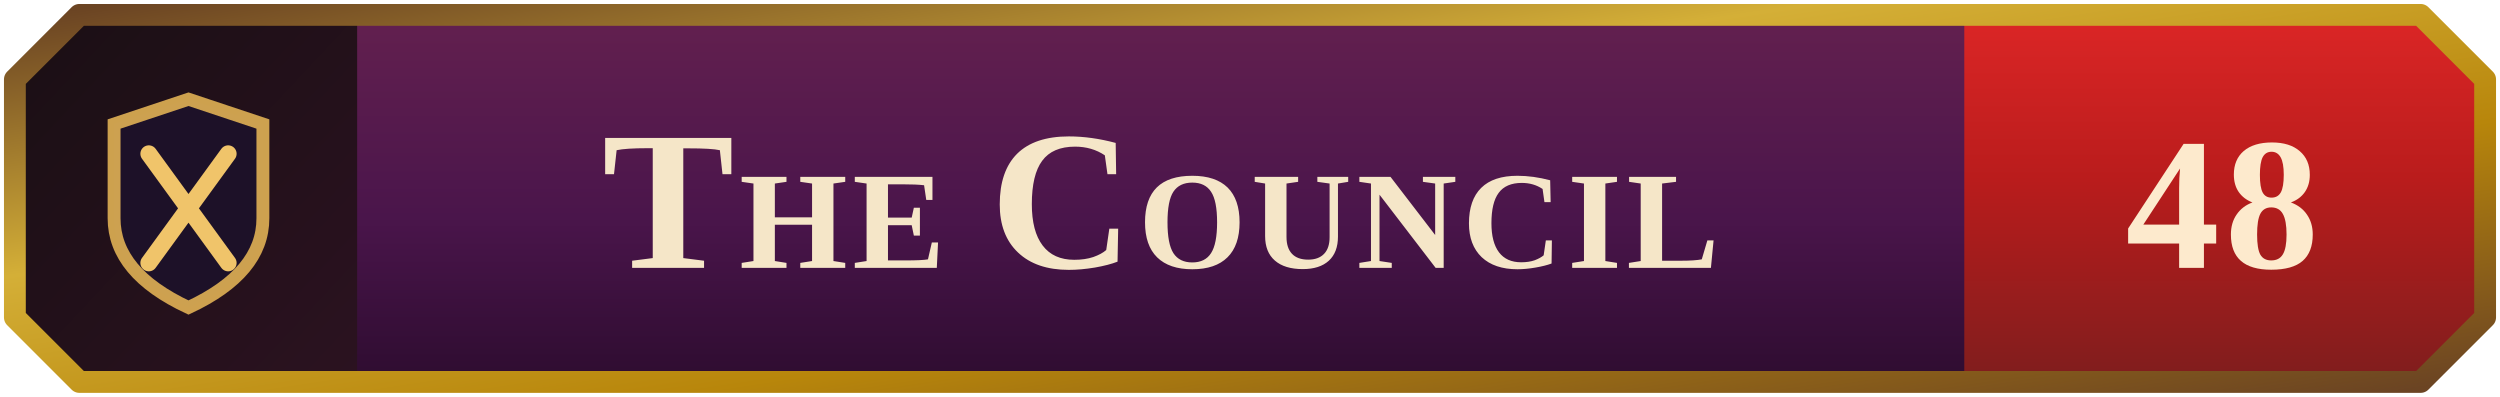
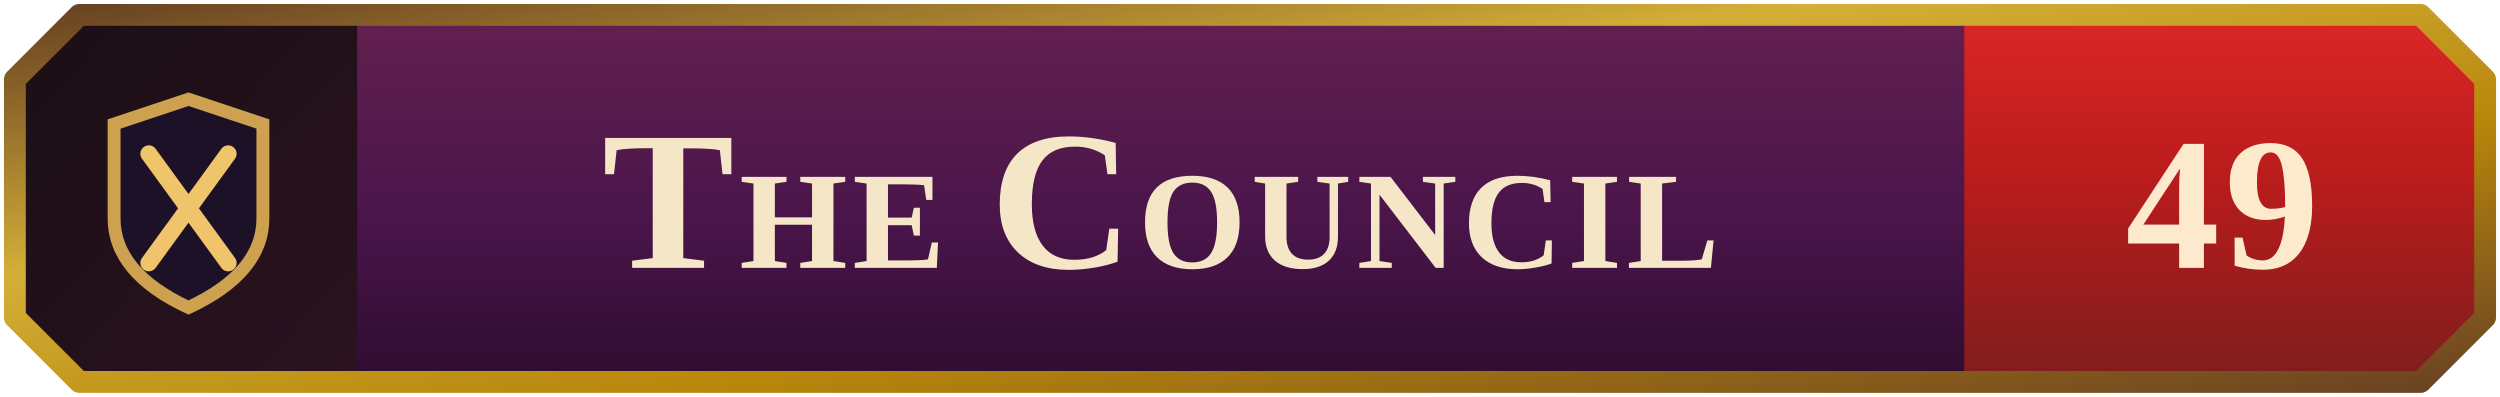
- <svg xmlns="http://www.w3.org/2000/svg" width="126" height="20" viewBox="0 0 252 40" role="img" aria-label="The Council: 48">
+ <svg xmlns="http://www.w3.org/2000/svg" width="126" height="20" viewBox="0 0 252 40" role="img" aria-label="The Council: 49">
  <defs>
    <linearGradient id="mcPlum" x1="0" y1="0" x2="0" y2="1">
      <stop offset="0%" stop-color="#63204f" />
      <stop offset="55%" stop-color="#4a154b" />
      <stop offset="100%" stop-color="#2e0c30" />
    </linearGradient>
    <linearGradient id="mcCap" x1="0" y1="0" x2="1" y2="1">
      <stop offset="0%" stop-color="#1a0f14" />
      <stop offset="100%" stop-color="#2b1220" />
    </linearGradient>
    <linearGradient id="mcBronze" x1="0" y1="0" x2="1" y2="1">
      <stop offset="0%" stop-color="#6b4423" />
      <stop offset="35%" stop-color="#d4af37" />
      <stop offset="65%" stop-color="#b8860b" />
      <stop offset="100%" stop-color="#6b4423" />
    </linearGradient>
    <linearGradient id="mcCount" x1="0" y1="0" x2="0" y2="1">
      <stop offset="0%" stop-color="#dc2626" />
      <stop offset="45%" stop-color="#b91c1c" />
      <stop offset="100%" stop-color="#7f1d1d" />
    </linearGradient>
  </defs>
  <path d="M 8 1.5 L 244 1.5 L 250.5 8 L 250.5 32 L 244 38.5 L 8 38.5 L 1.5 32 L 1.5 8 Z" fill="url(#mcPlum)" />
  <path d="M 8 1.5 L 36 1.5 L 36 38.5 L 8 38.5 L 1.5 32 L 1.5 8 Z" fill="url(#mcCap)" />
  <path d="M 198 1.5 L 244 1.5 L 250.5 8 L 250.5 32 L 244 38.5 L 198 38.5 Z" fill="url(#mcCount)" />
  <path d="M 8 1.5 L 244 1.5 L 250.5 8 L 250.5 32 L 244 38.5 L 8 38.5 L 1.5 32 L 1.5 8 Z" fill="none" stroke="url(#mcBronze)" stroke-width="2.2" stroke-linejoin="round" />
  <line x1="36" y1="3" x2="36" y2="37" stroke="url(#mcBronze)" stroke-width="1.4" />
  <line x1="198" y1="3" x2="198" y2="37" stroke="url(#mcBronze)" stroke-width="1.4" />
  <path d="M 19 10 L 26.5 12.5 L 26.5 22 Q 26.5 27.5 19 31 Q 11.5 27.5 11.5 22 L 11.5 12.5 Z" fill="#1d1128" stroke="#e0b055" stroke-opacity="0.9" stroke-width="1.3" />
  <path d="M 15 15.5 L 23 26.5 M 23 15.5 L 15 26.5" stroke="#f0c46a" stroke-width="1.7" stroke-linecap="round" />
  <text x="117" y="27" text-anchor="middle" fill="#f5e6c8" font-family="Cinzel, Georgia, 'Times New Roman', serif" font-size="20" font-weight="700" letter-spacing="0.5" style="font-variant: small-caps">The Council</text>
-   <text x="224" y="27" text-anchor="middle" fill="#fdeacd" font-family="Cinzel, Georgia, 'Times New Roman', serif" font-size="19" font-weight="700" letter-spacing="0.5">48</text>
+   <text x="224" y="27" text-anchor="middle" fill="#fdeacd" font-family="Cinzel, Georgia, 'Times New Roman', serif" font-size="19" font-weight="700" letter-spacing="0.5">49</text>
</svg>
